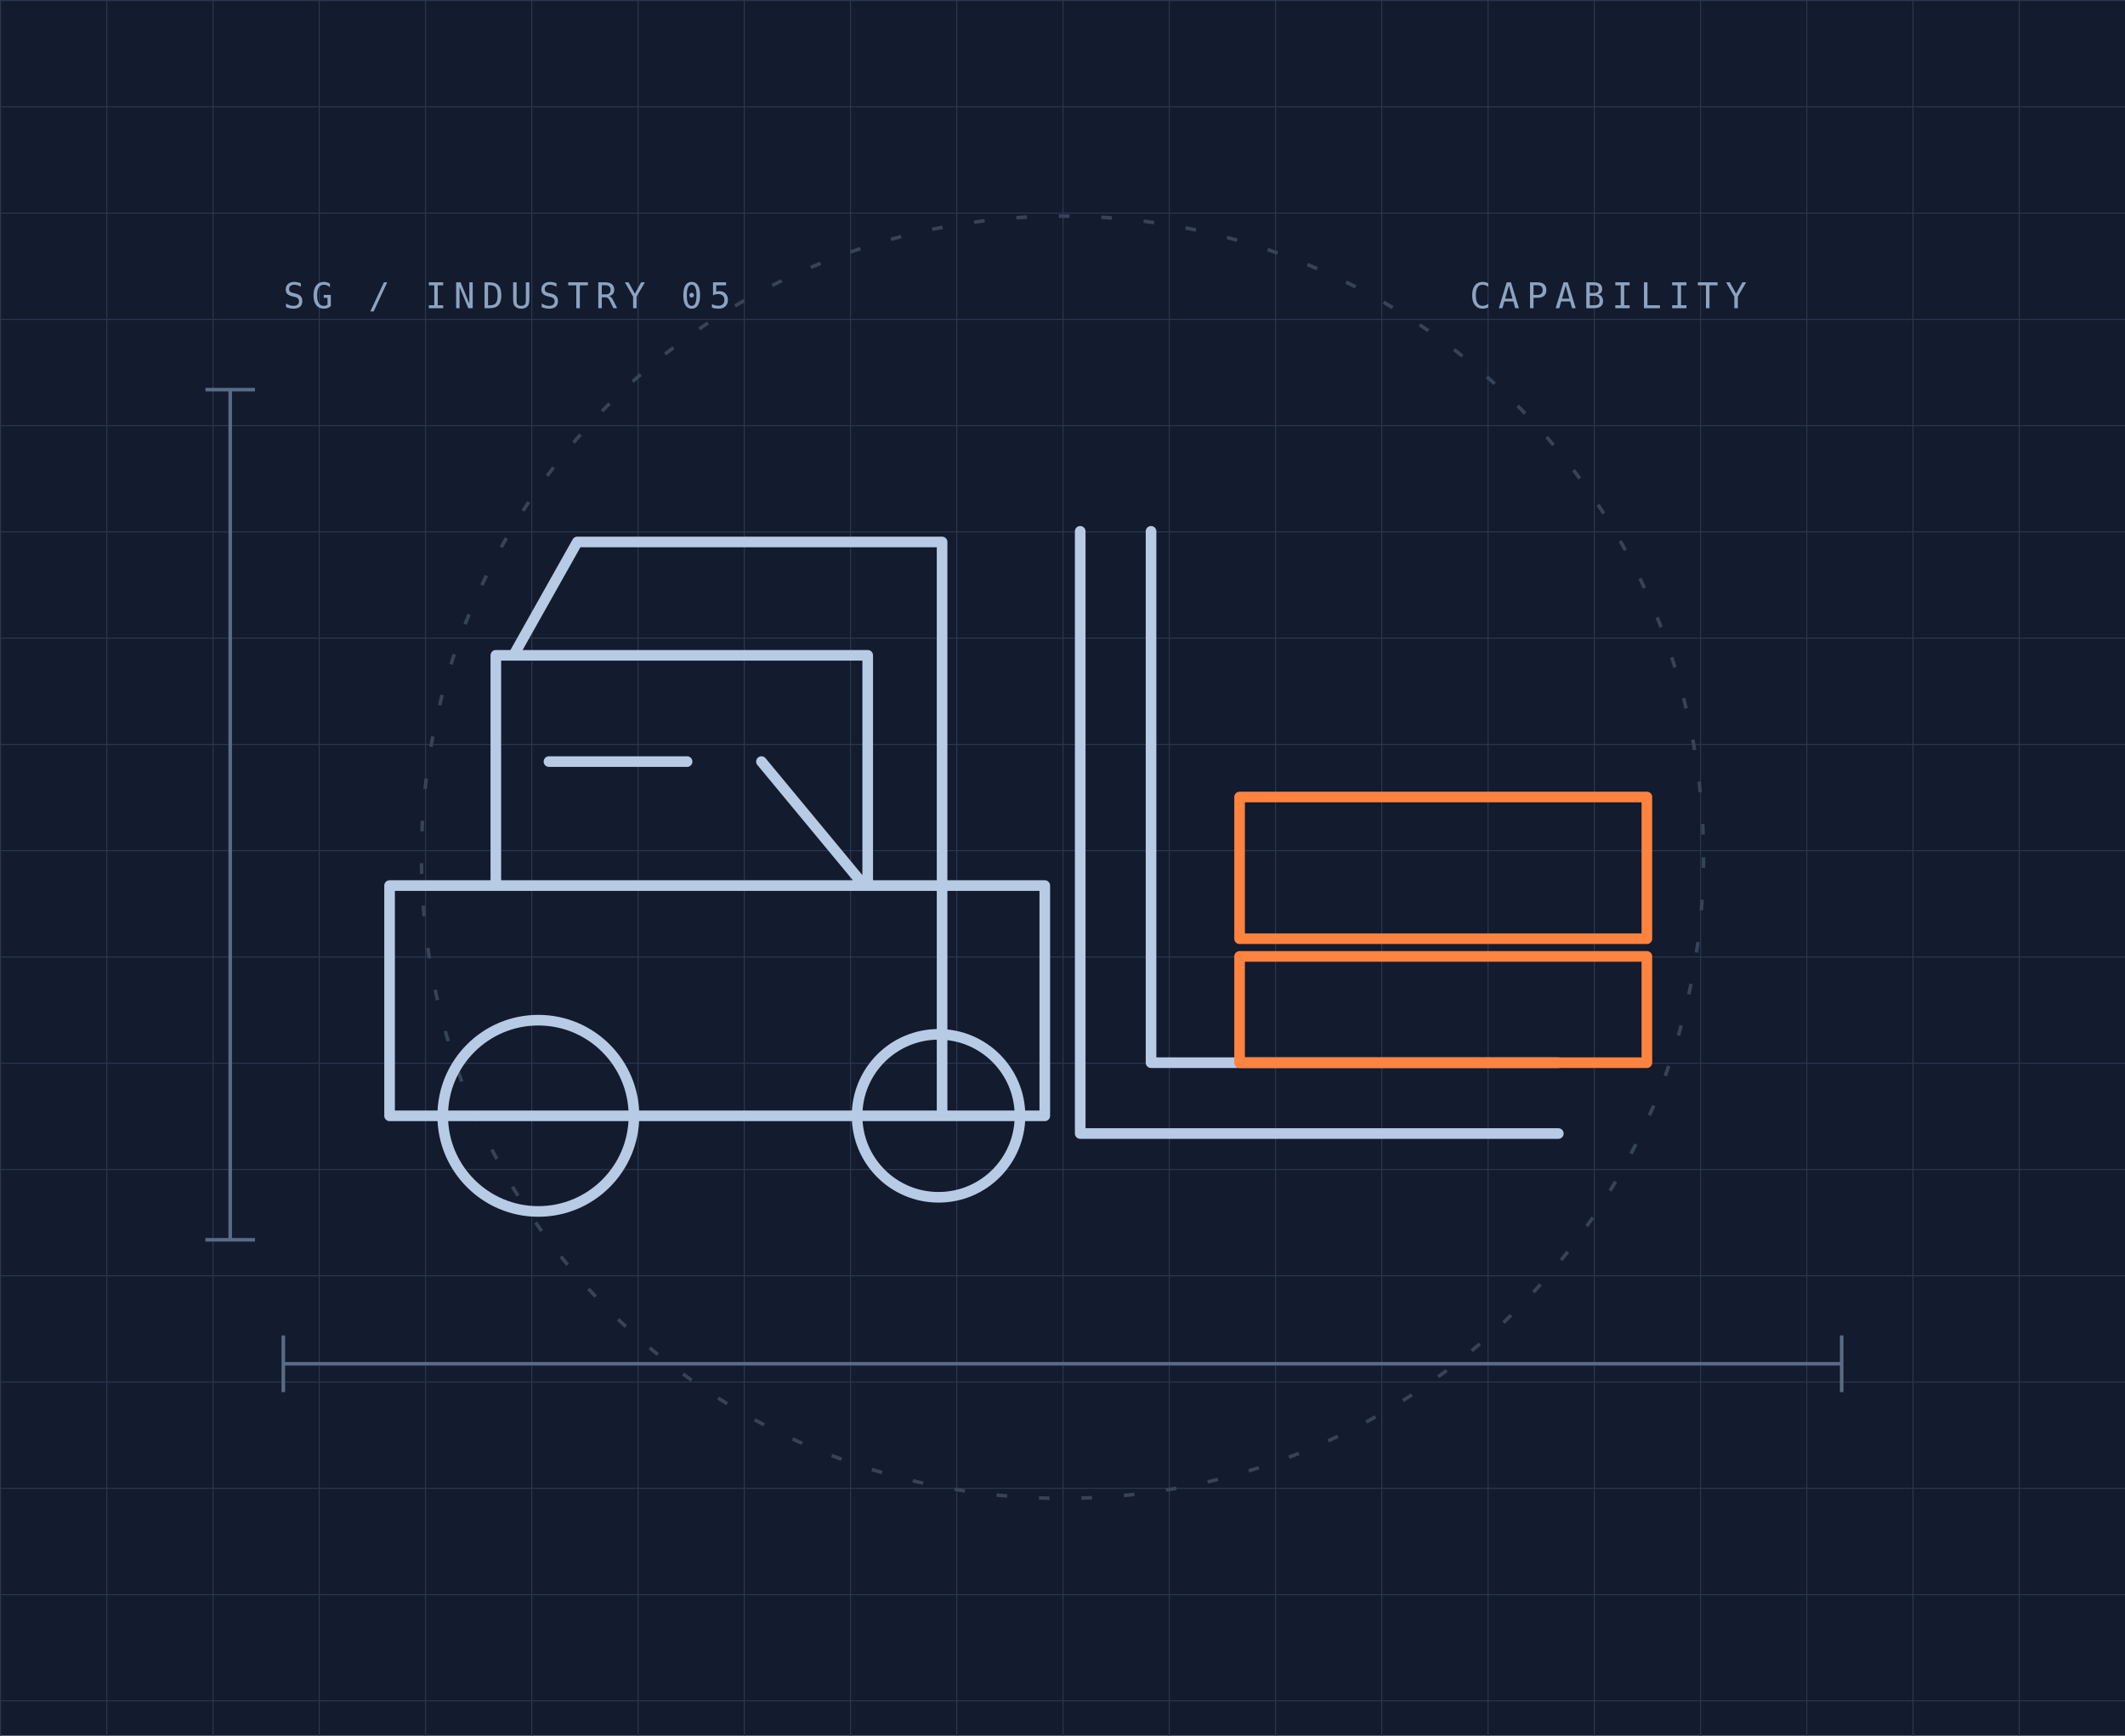
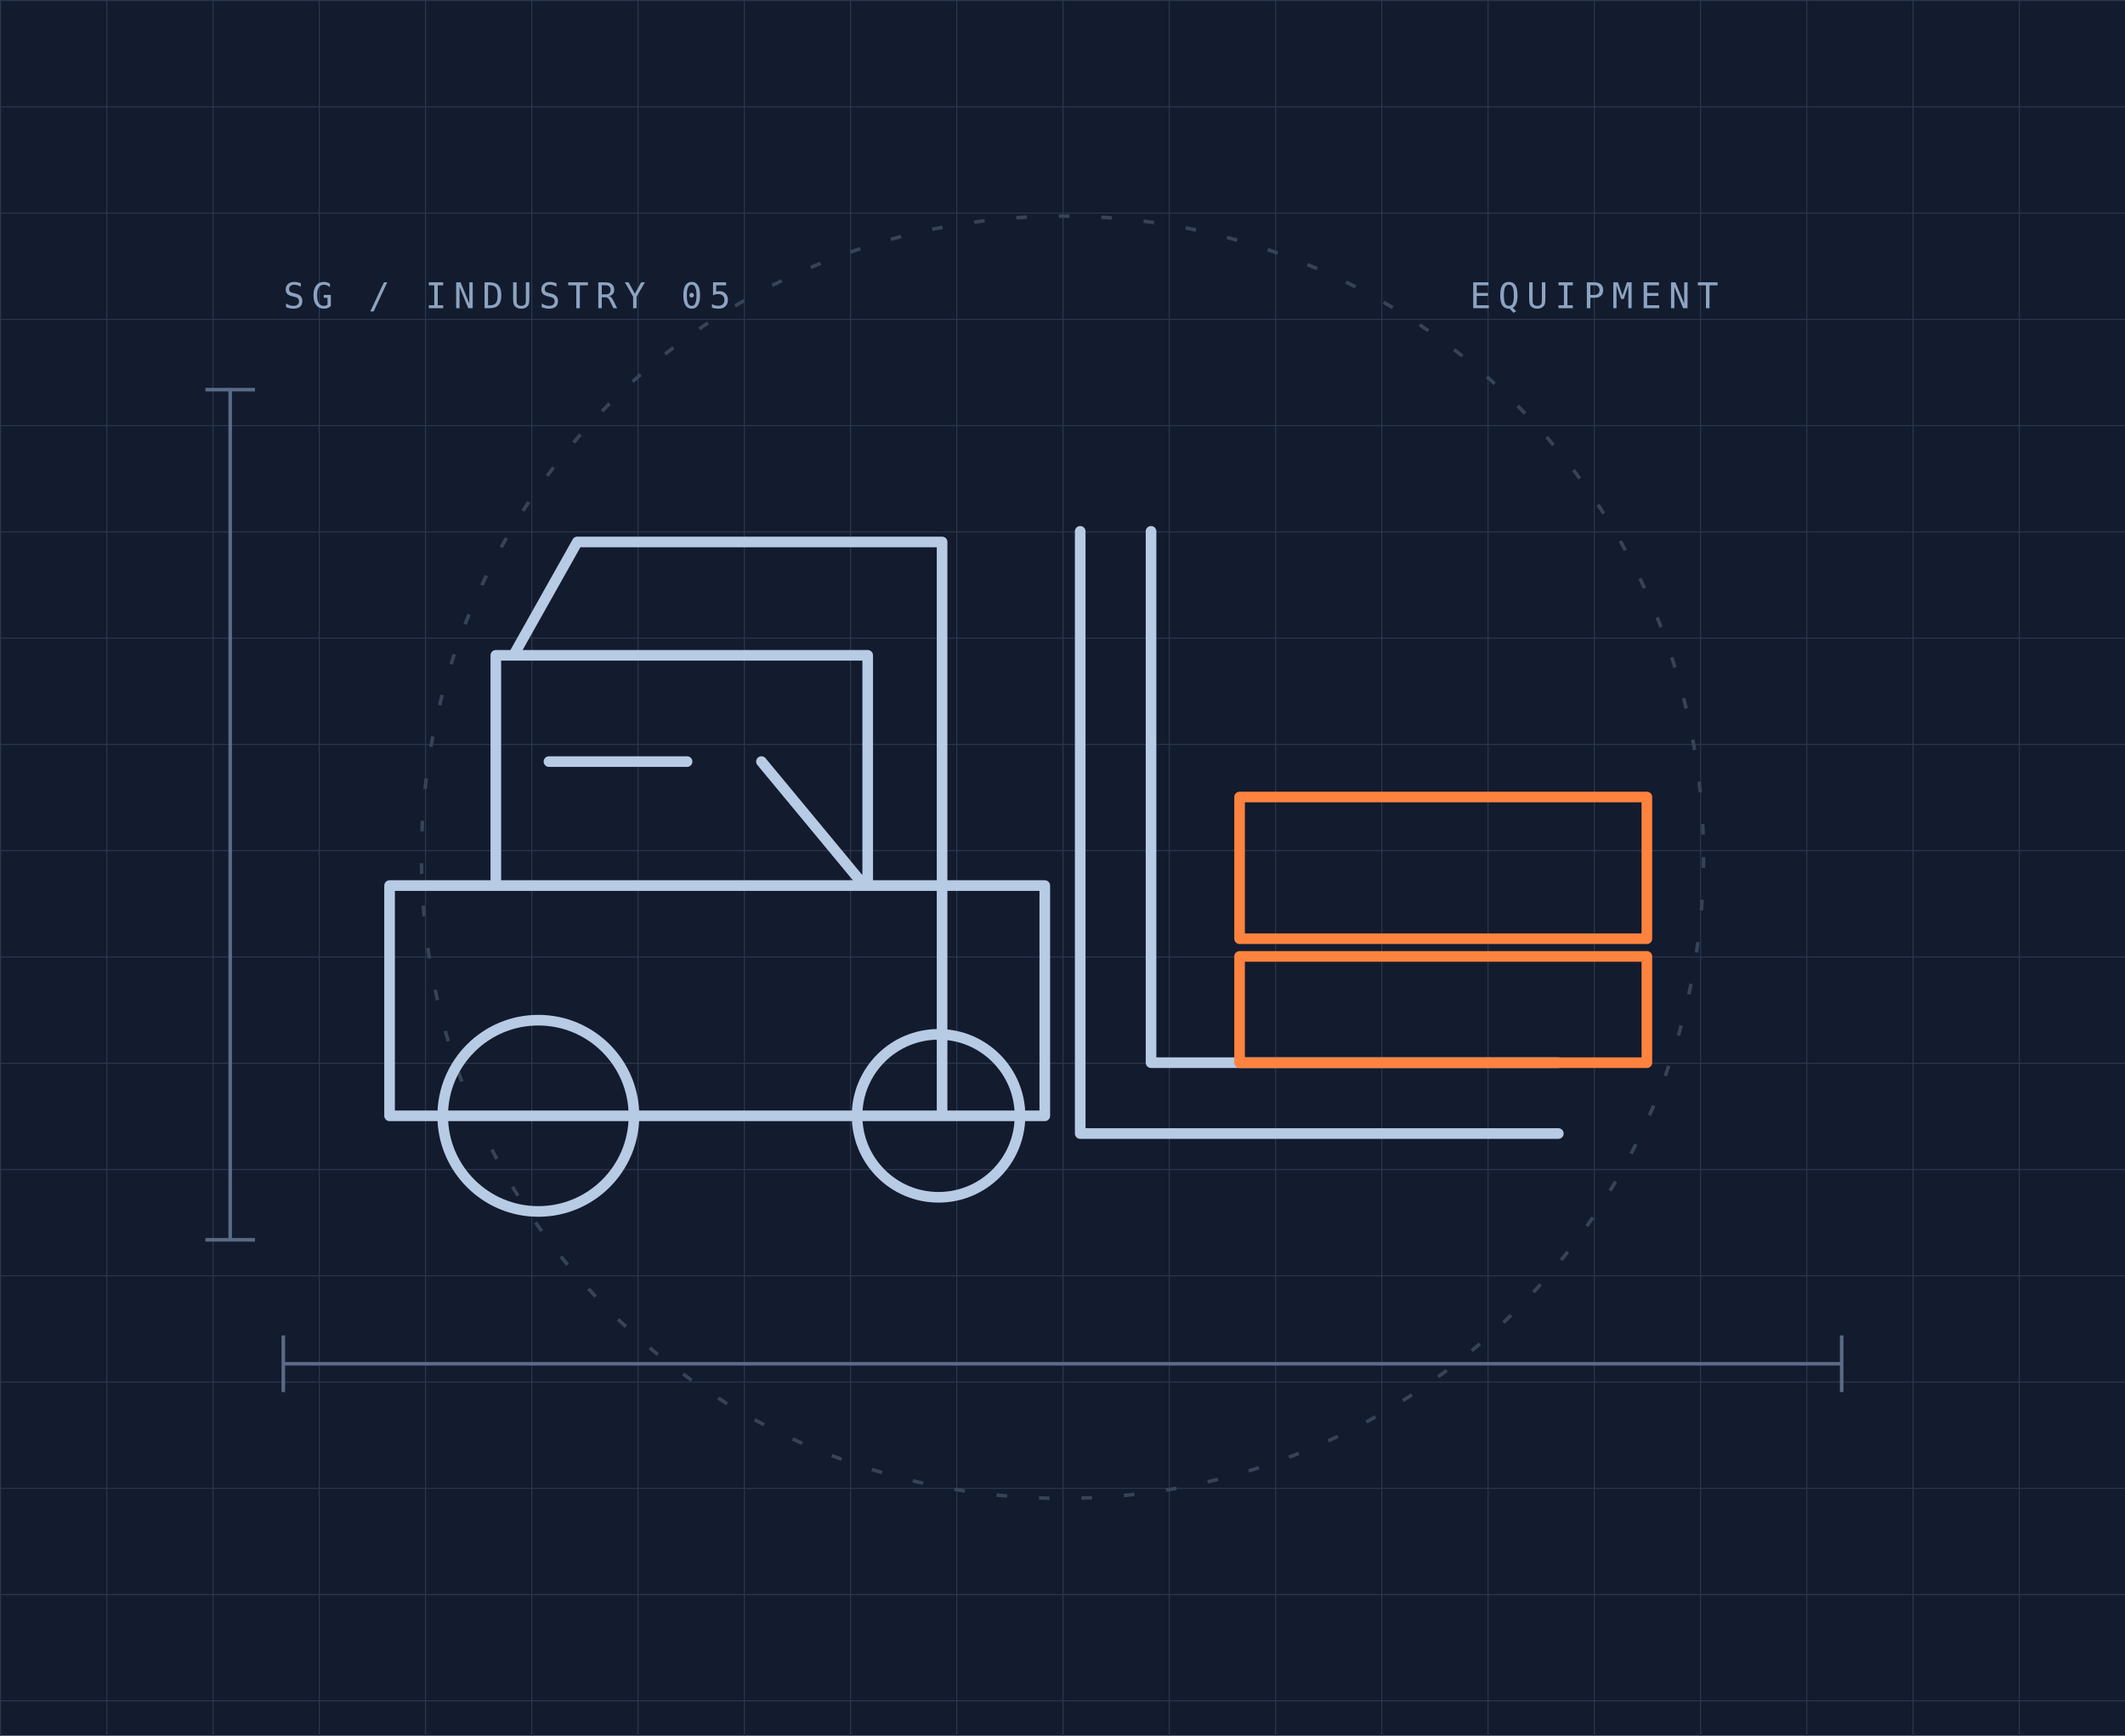
<svg xmlns="http://www.w3.org/2000/svg" viewBox="0 0 600 490" role="img" aria-labelledby="title">
  <defs>
    <pattern id="grid" width="30" height="30" patternUnits="userSpaceOnUse">
      <path d="M30 0H0V30" fill="none" stroke="#29374e" stroke-width=".6" />
    </pattern>
  </defs>
  <rect width="600" height="490" fill="#131b2e" />
  <rect width="600" height="490" fill="url(#grid)" />
  <circle cx="300" cy="242" r="181" fill="none" stroke="#364358" stroke-dasharray="3 9" />
  <style>.hot{stroke:#fd833f}</style>
  <g stroke="#b7cbe5" stroke-width="3" fill="none" stroke-linecap="round" stroke-linejoin="round">
    <path d="M110 250h185v65H110zM140 250v-65h105v65M145 185l18-32h103v97M266 153v162M305 150v170h135M325 150v150h115M215 215l29 35M155 215h39" />
    <circle cx="152" cy="315" r="27" />
    <circle cx="265" cy="315" r="23" />
    <path class="hot" d="M350 270h115v30H350zM350 225h115v40H350z" />
  </g>
  <g stroke="#596b86" fill="none">
    <path d="M80 385H520M80 377v16M520 377v16M65 110v240M58 110h14M58 350h14" />
  </g>
  <g fill="#8da3c0" font-family="monospace" font-size="10" letter-spacing="2">
    <text x="80" y="87">SG / INDUSTRY 05</text>
-     <text x="415" y="87">CAPABILITY</text>
+     <text x="415" y="87">EQUIPMENT</text>
  </g>
</svg>
